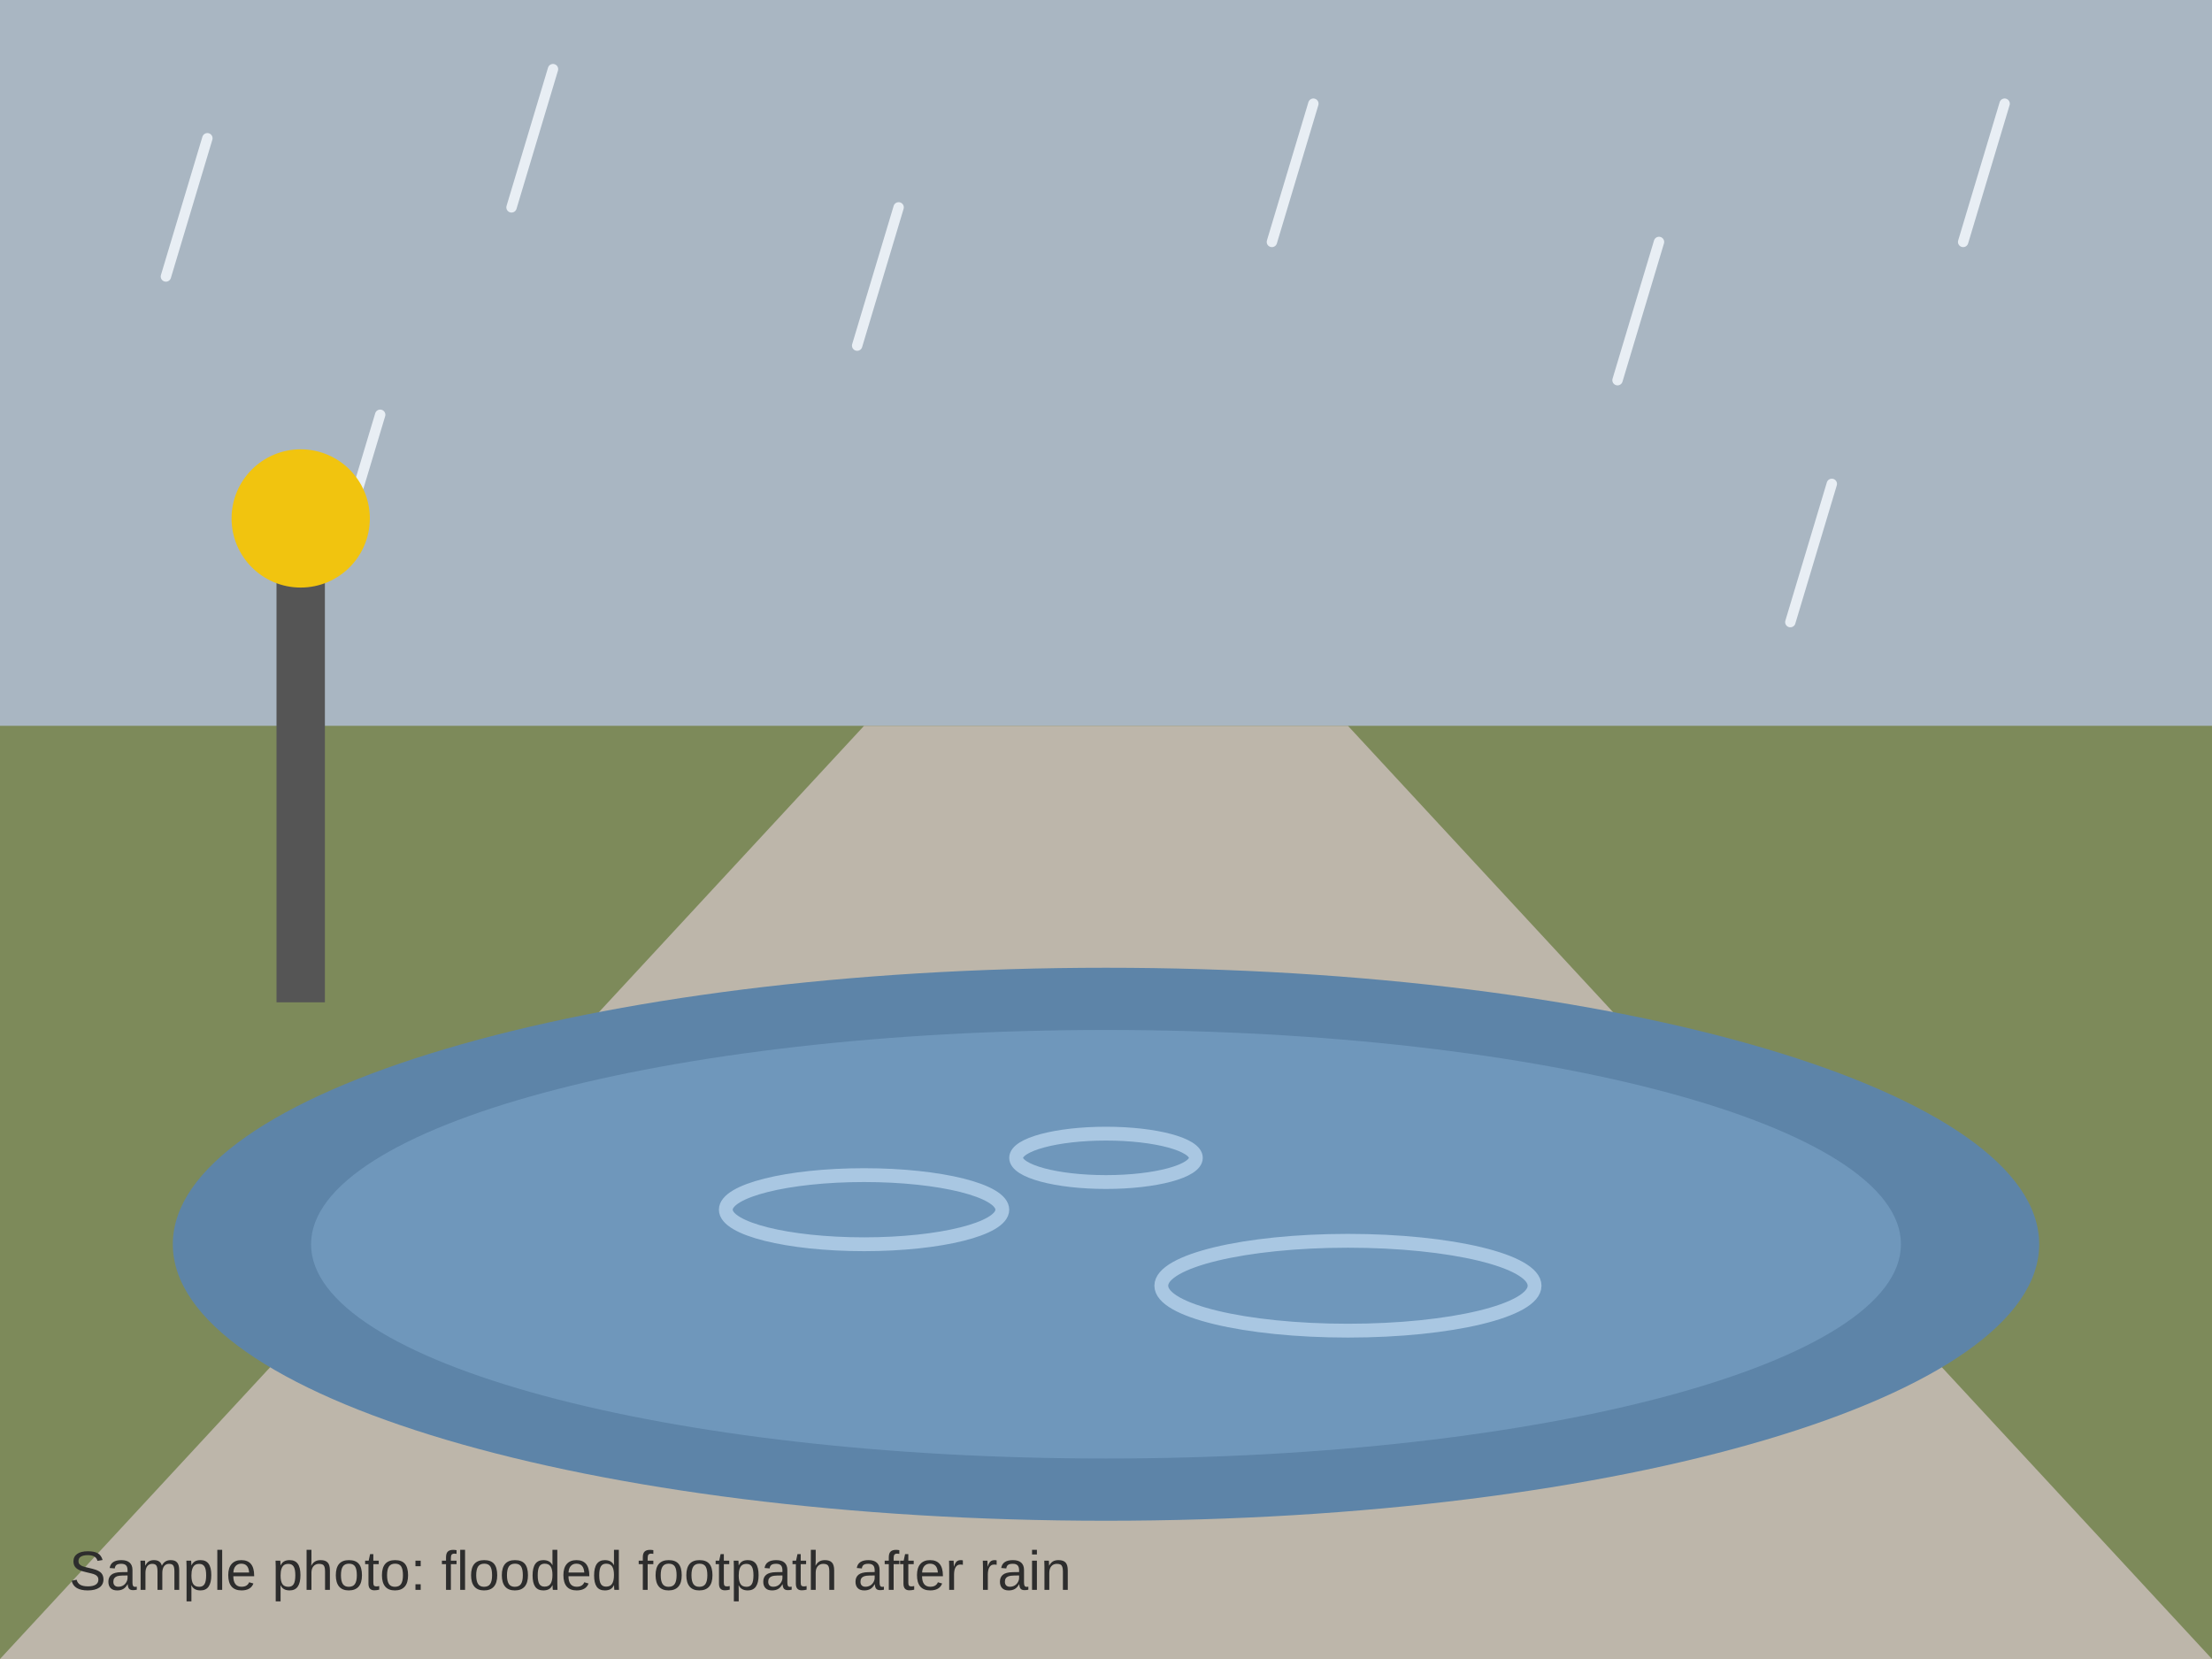
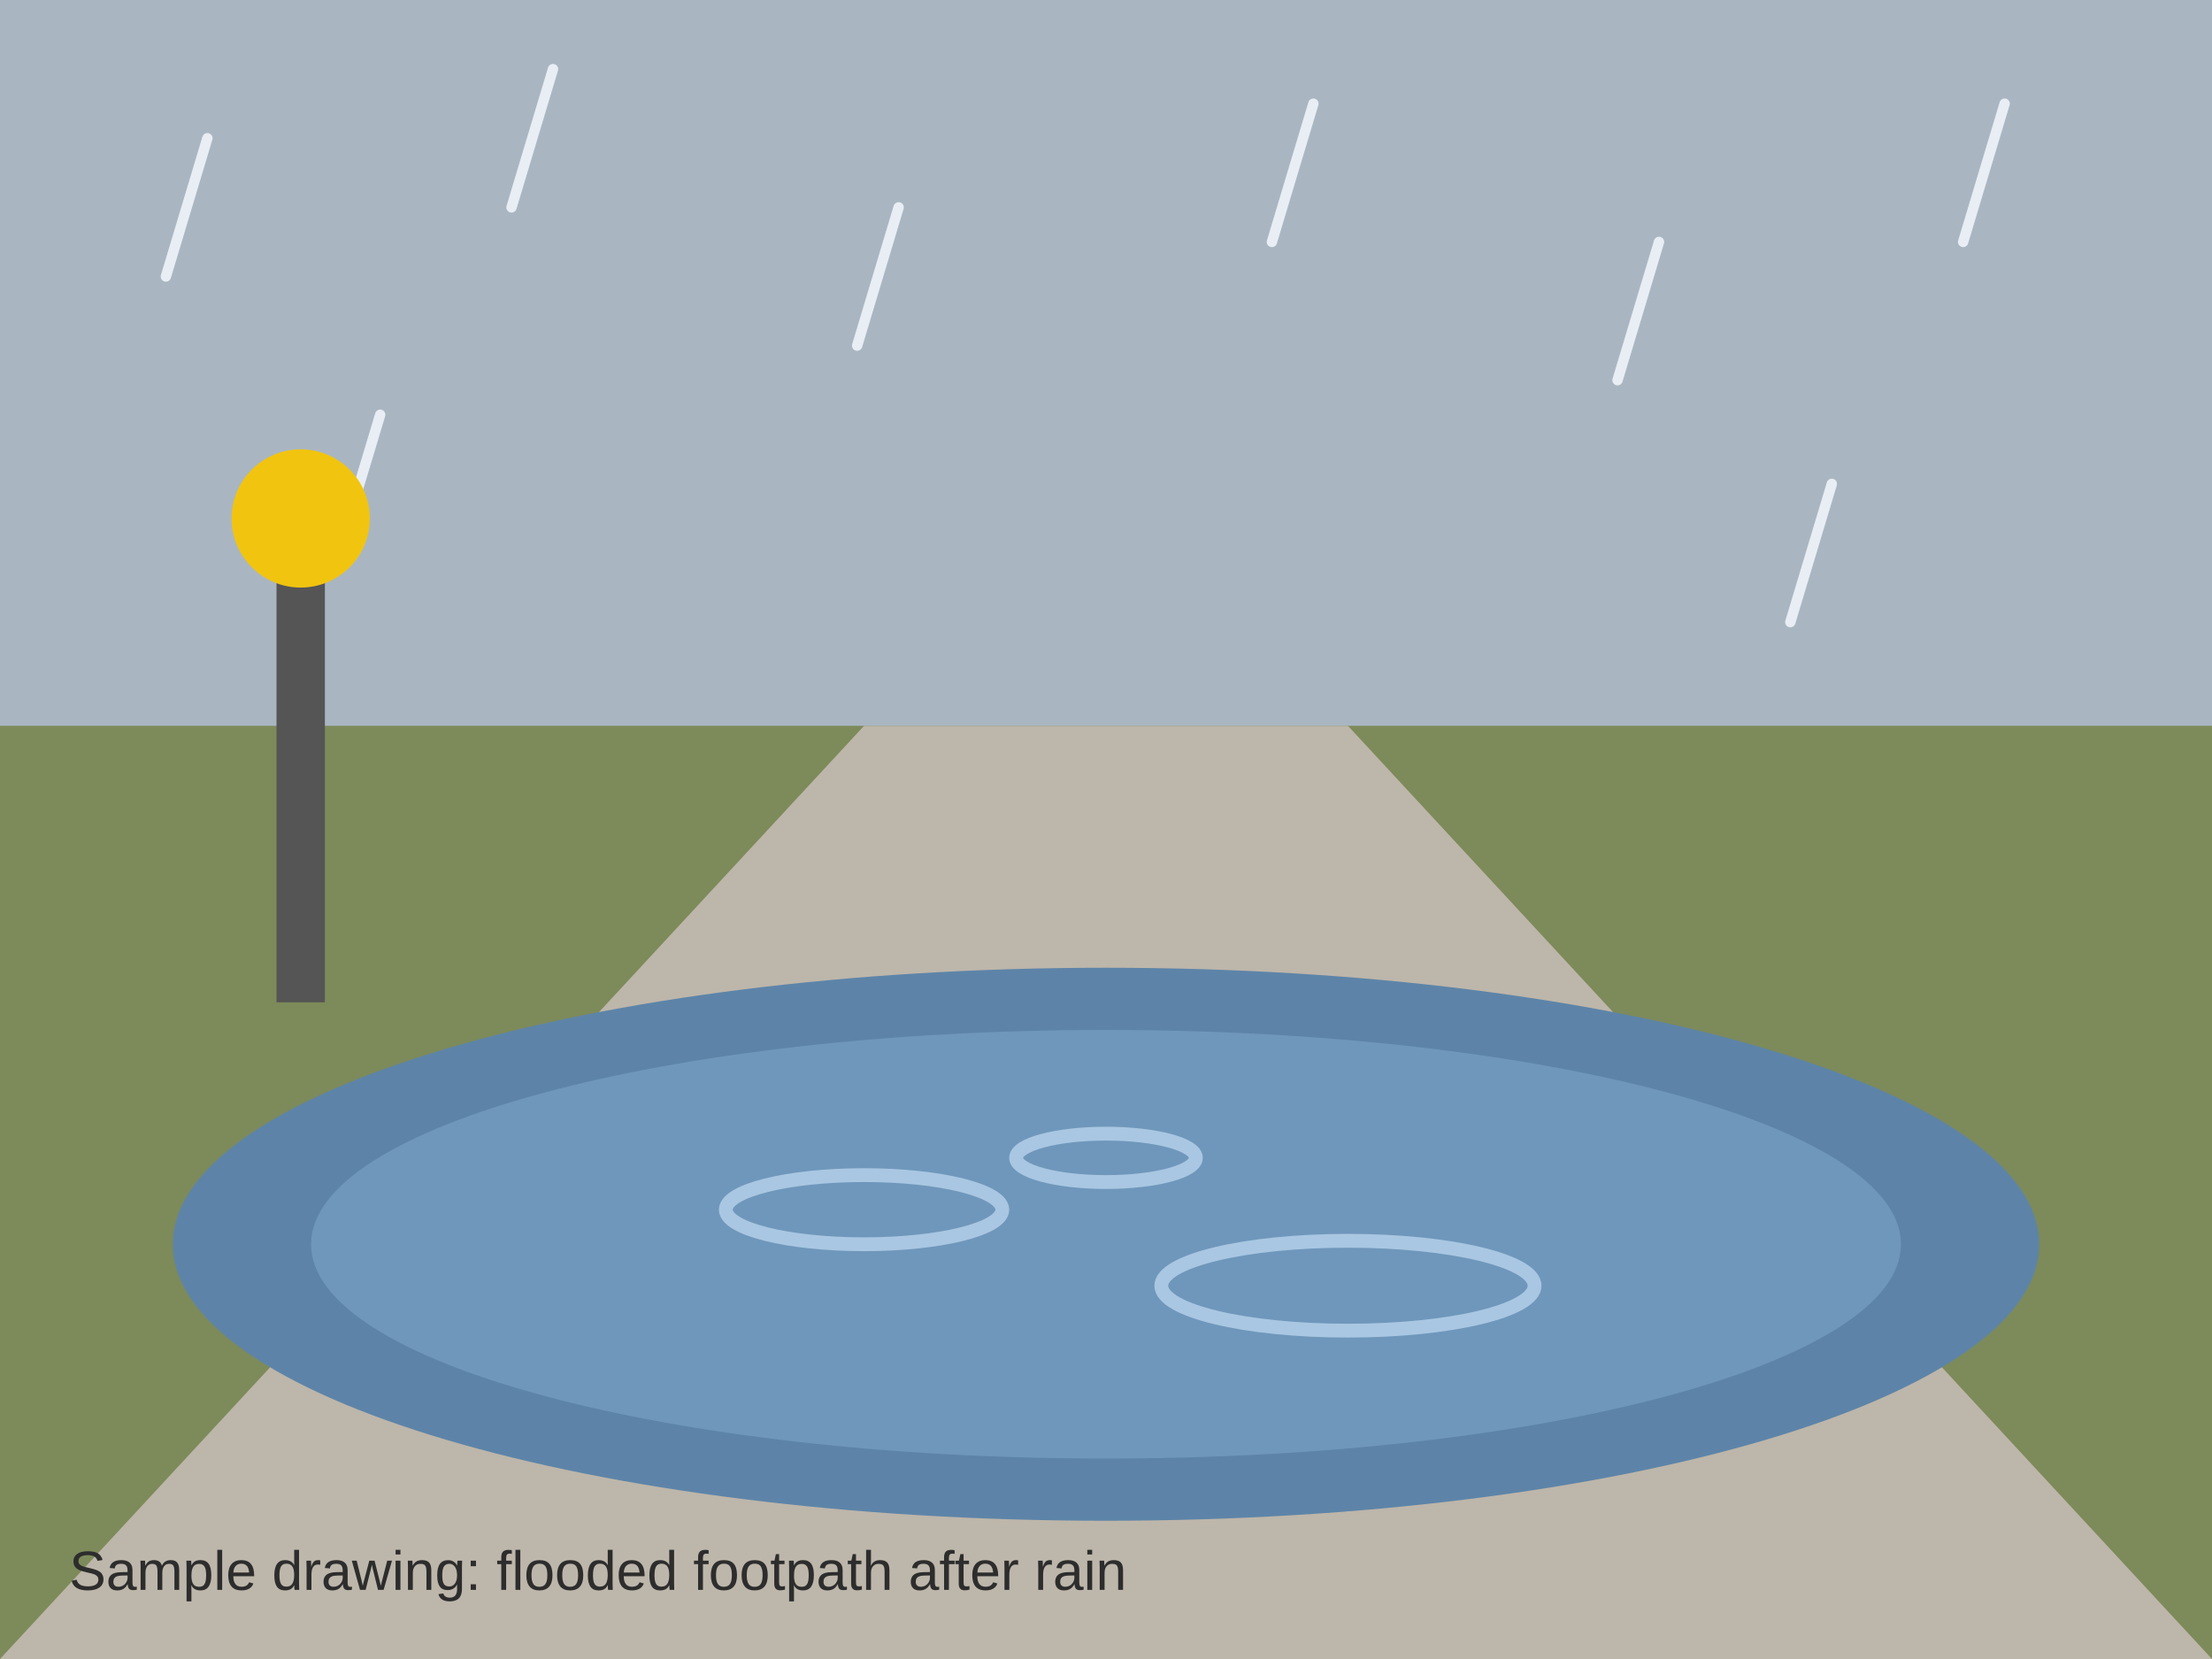
<svg xmlns="http://www.w3.org/2000/svg" width="640" height="480" viewBox="0 0 640 480">
  <rect width="640" height="480" fill="#a9b6c2" />
  <rect y="210" width="640" height="270" fill="#7d8a5a" />
  <polygon points="250,210 390,210 640,480 0,480" fill="#bdb6aa" />
  <ellipse cx="320" cy="360" rx="270" ry="80" fill="#5d84a8" />
  <ellipse cx="320" cy="360" rx="230" ry="62" fill="#6f97bb" />
  <g fill="none" stroke="#a9c7e2" stroke-width="4">
    <ellipse cx="250" cy="350" rx="40" ry="10" />
    <ellipse cx="390" cy="372" rx="54" ry="13" />
    <ellipse cx="320" cy="335" rx="26" ry="7" />
  </g>
  <g stroke="#e8eef4" stroke-width="3" stroke-linecap="round">
    <line x1="60" y1="40" x2="48" y2="80" />
    <line x1="160" y1="20" x2="148" y2="60" />
    <line x1="260" y1="60" x2="248" y2="100" />
    <line x1="380" y1="30" x2="368" y2="70" />
    <line x1="480" y1="70" x2="468" y2="110" />
    <line x1="580" y1="30" x2="568" y2="70" />
    <line x1="110" y1="120" x2="98" y2="160" />
    <line x1="530" y1="140" x2="518" y2="180" />
  </g>
  <rect x="80" y="150" width="14" height="140" fill="#555" />
  <circle cx="87" cy="150" r="20" fill="#f1c40f" />
-   <text x="20" y="460" font-family="Arial, sans-serif" font-size="16" fill="#2d2d2d">Sample photo: flooded footpath after rain</text>
+   <text x="20" y="460" font-family="Arial, sans-serif" font-size="16" fill="#2d2d2d">Sample drawing: flooded footpath after rain</text>
</svg>
